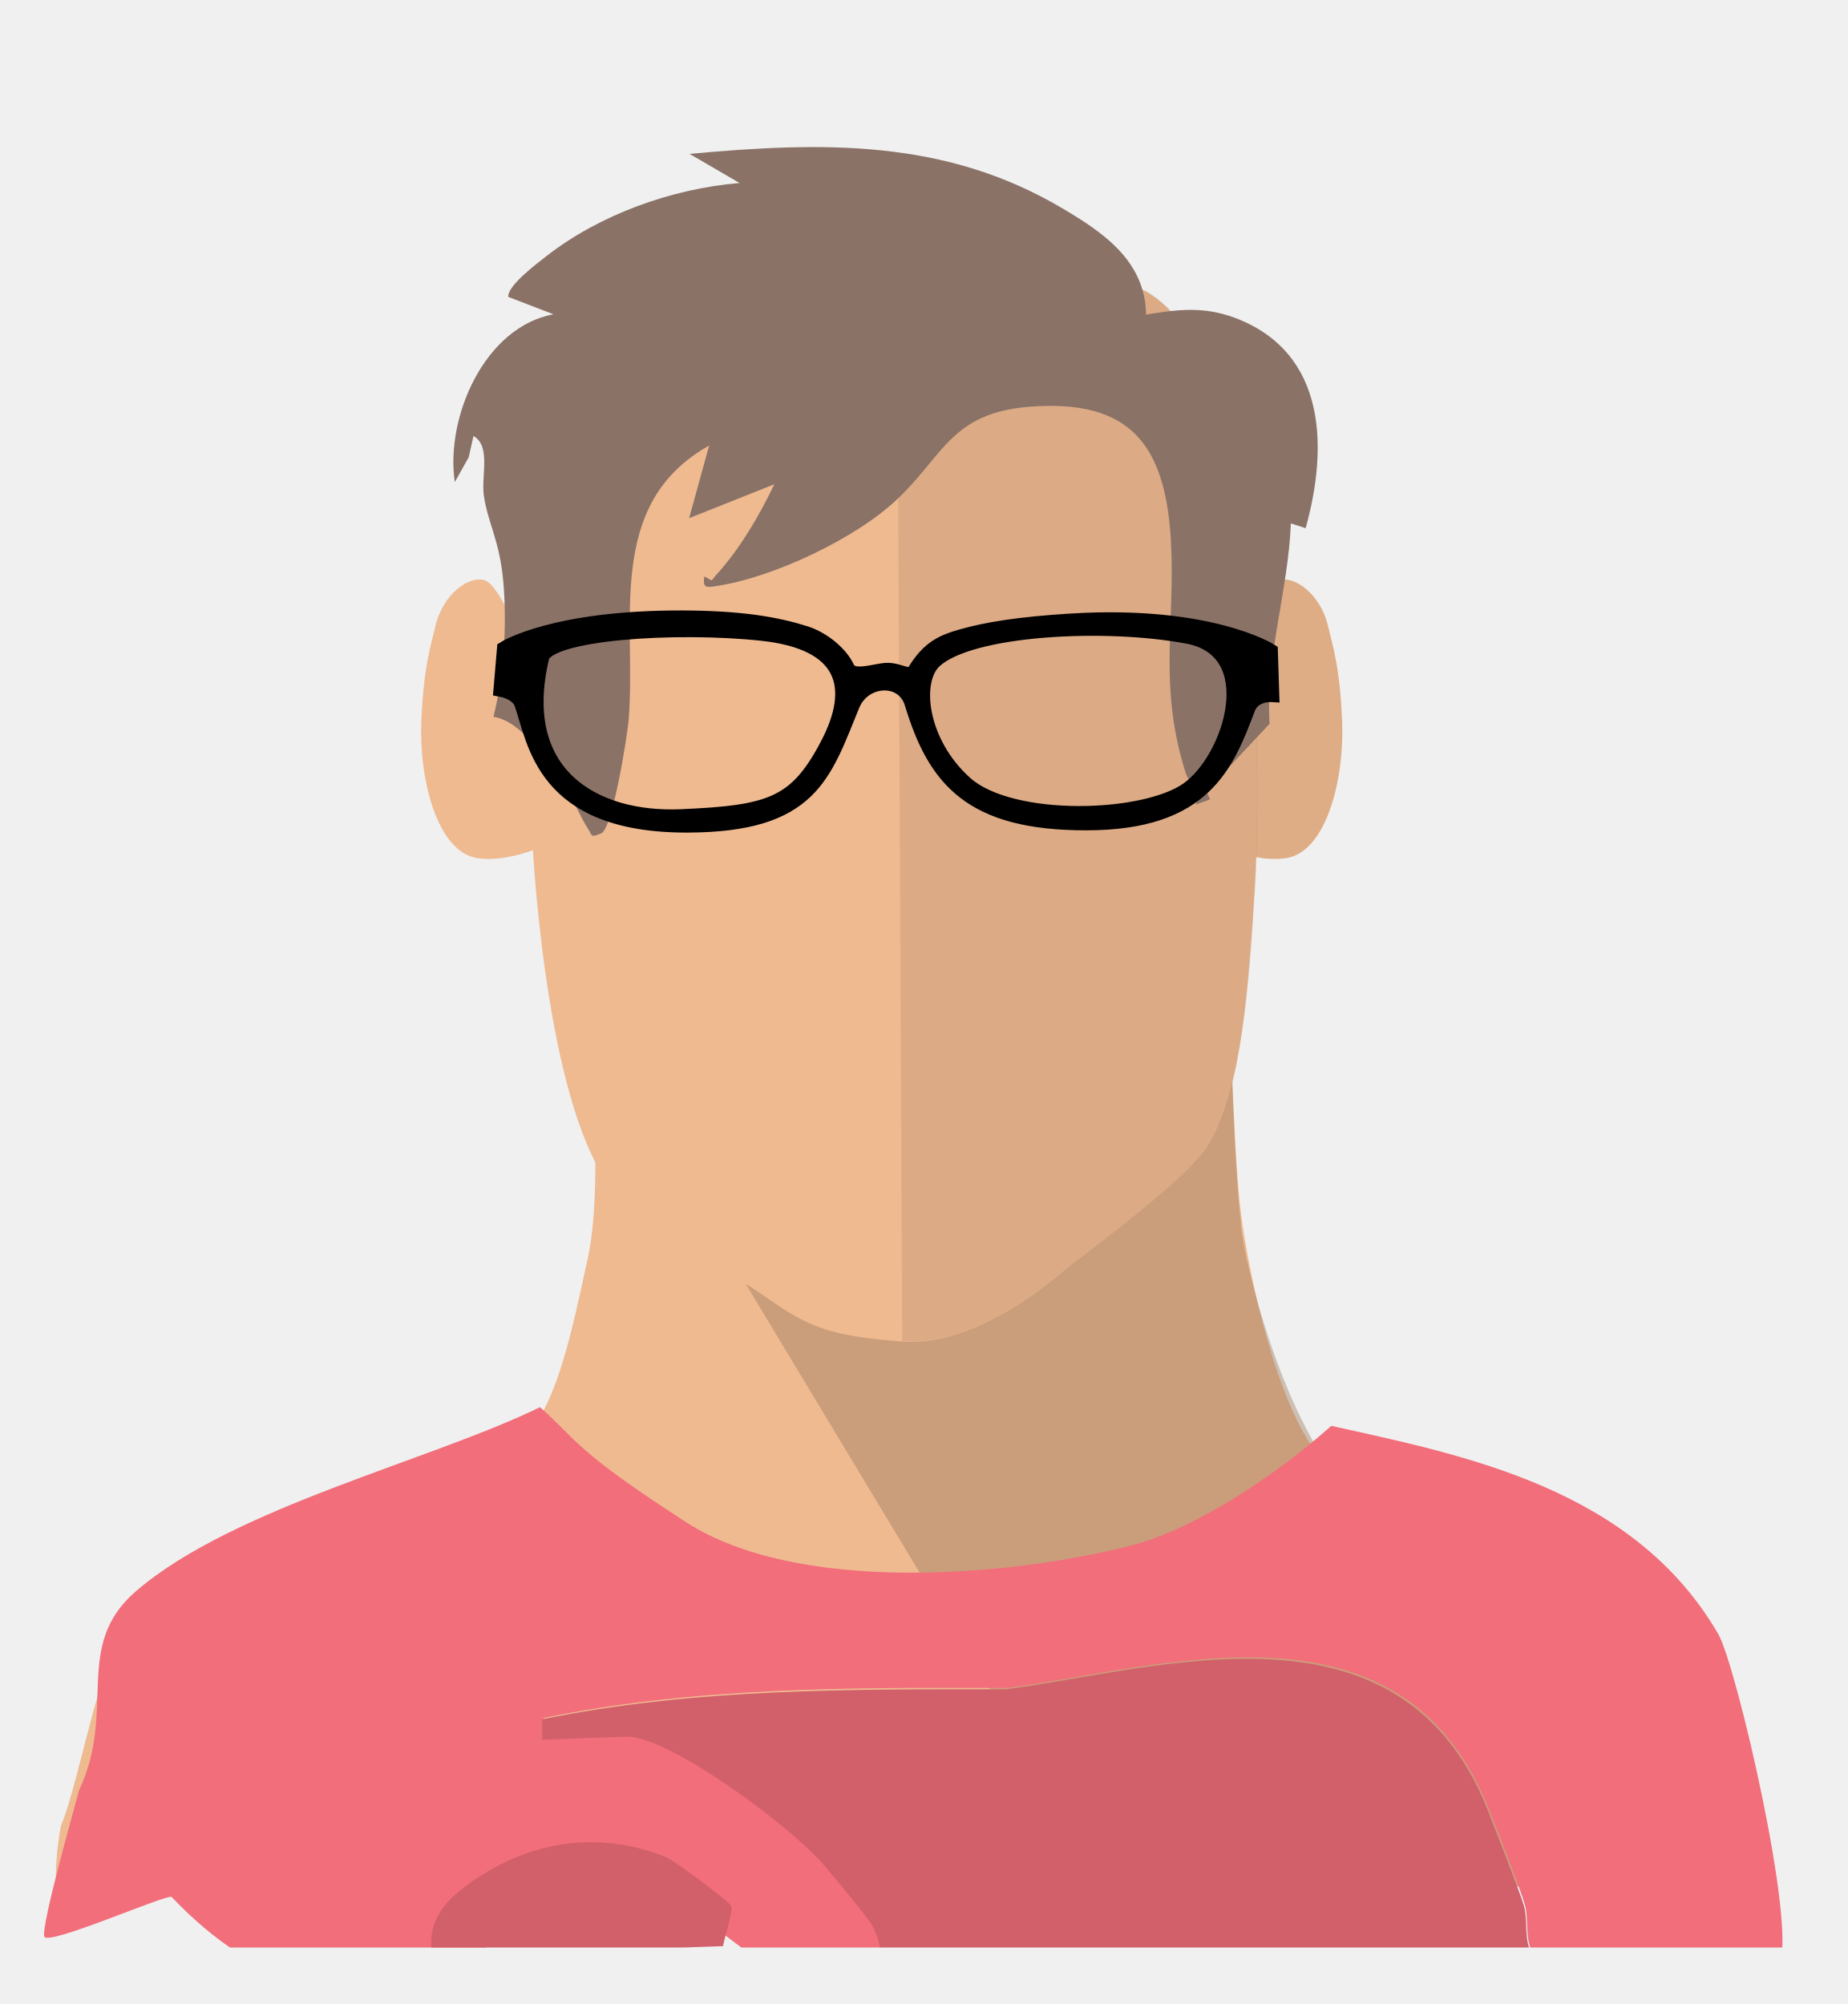
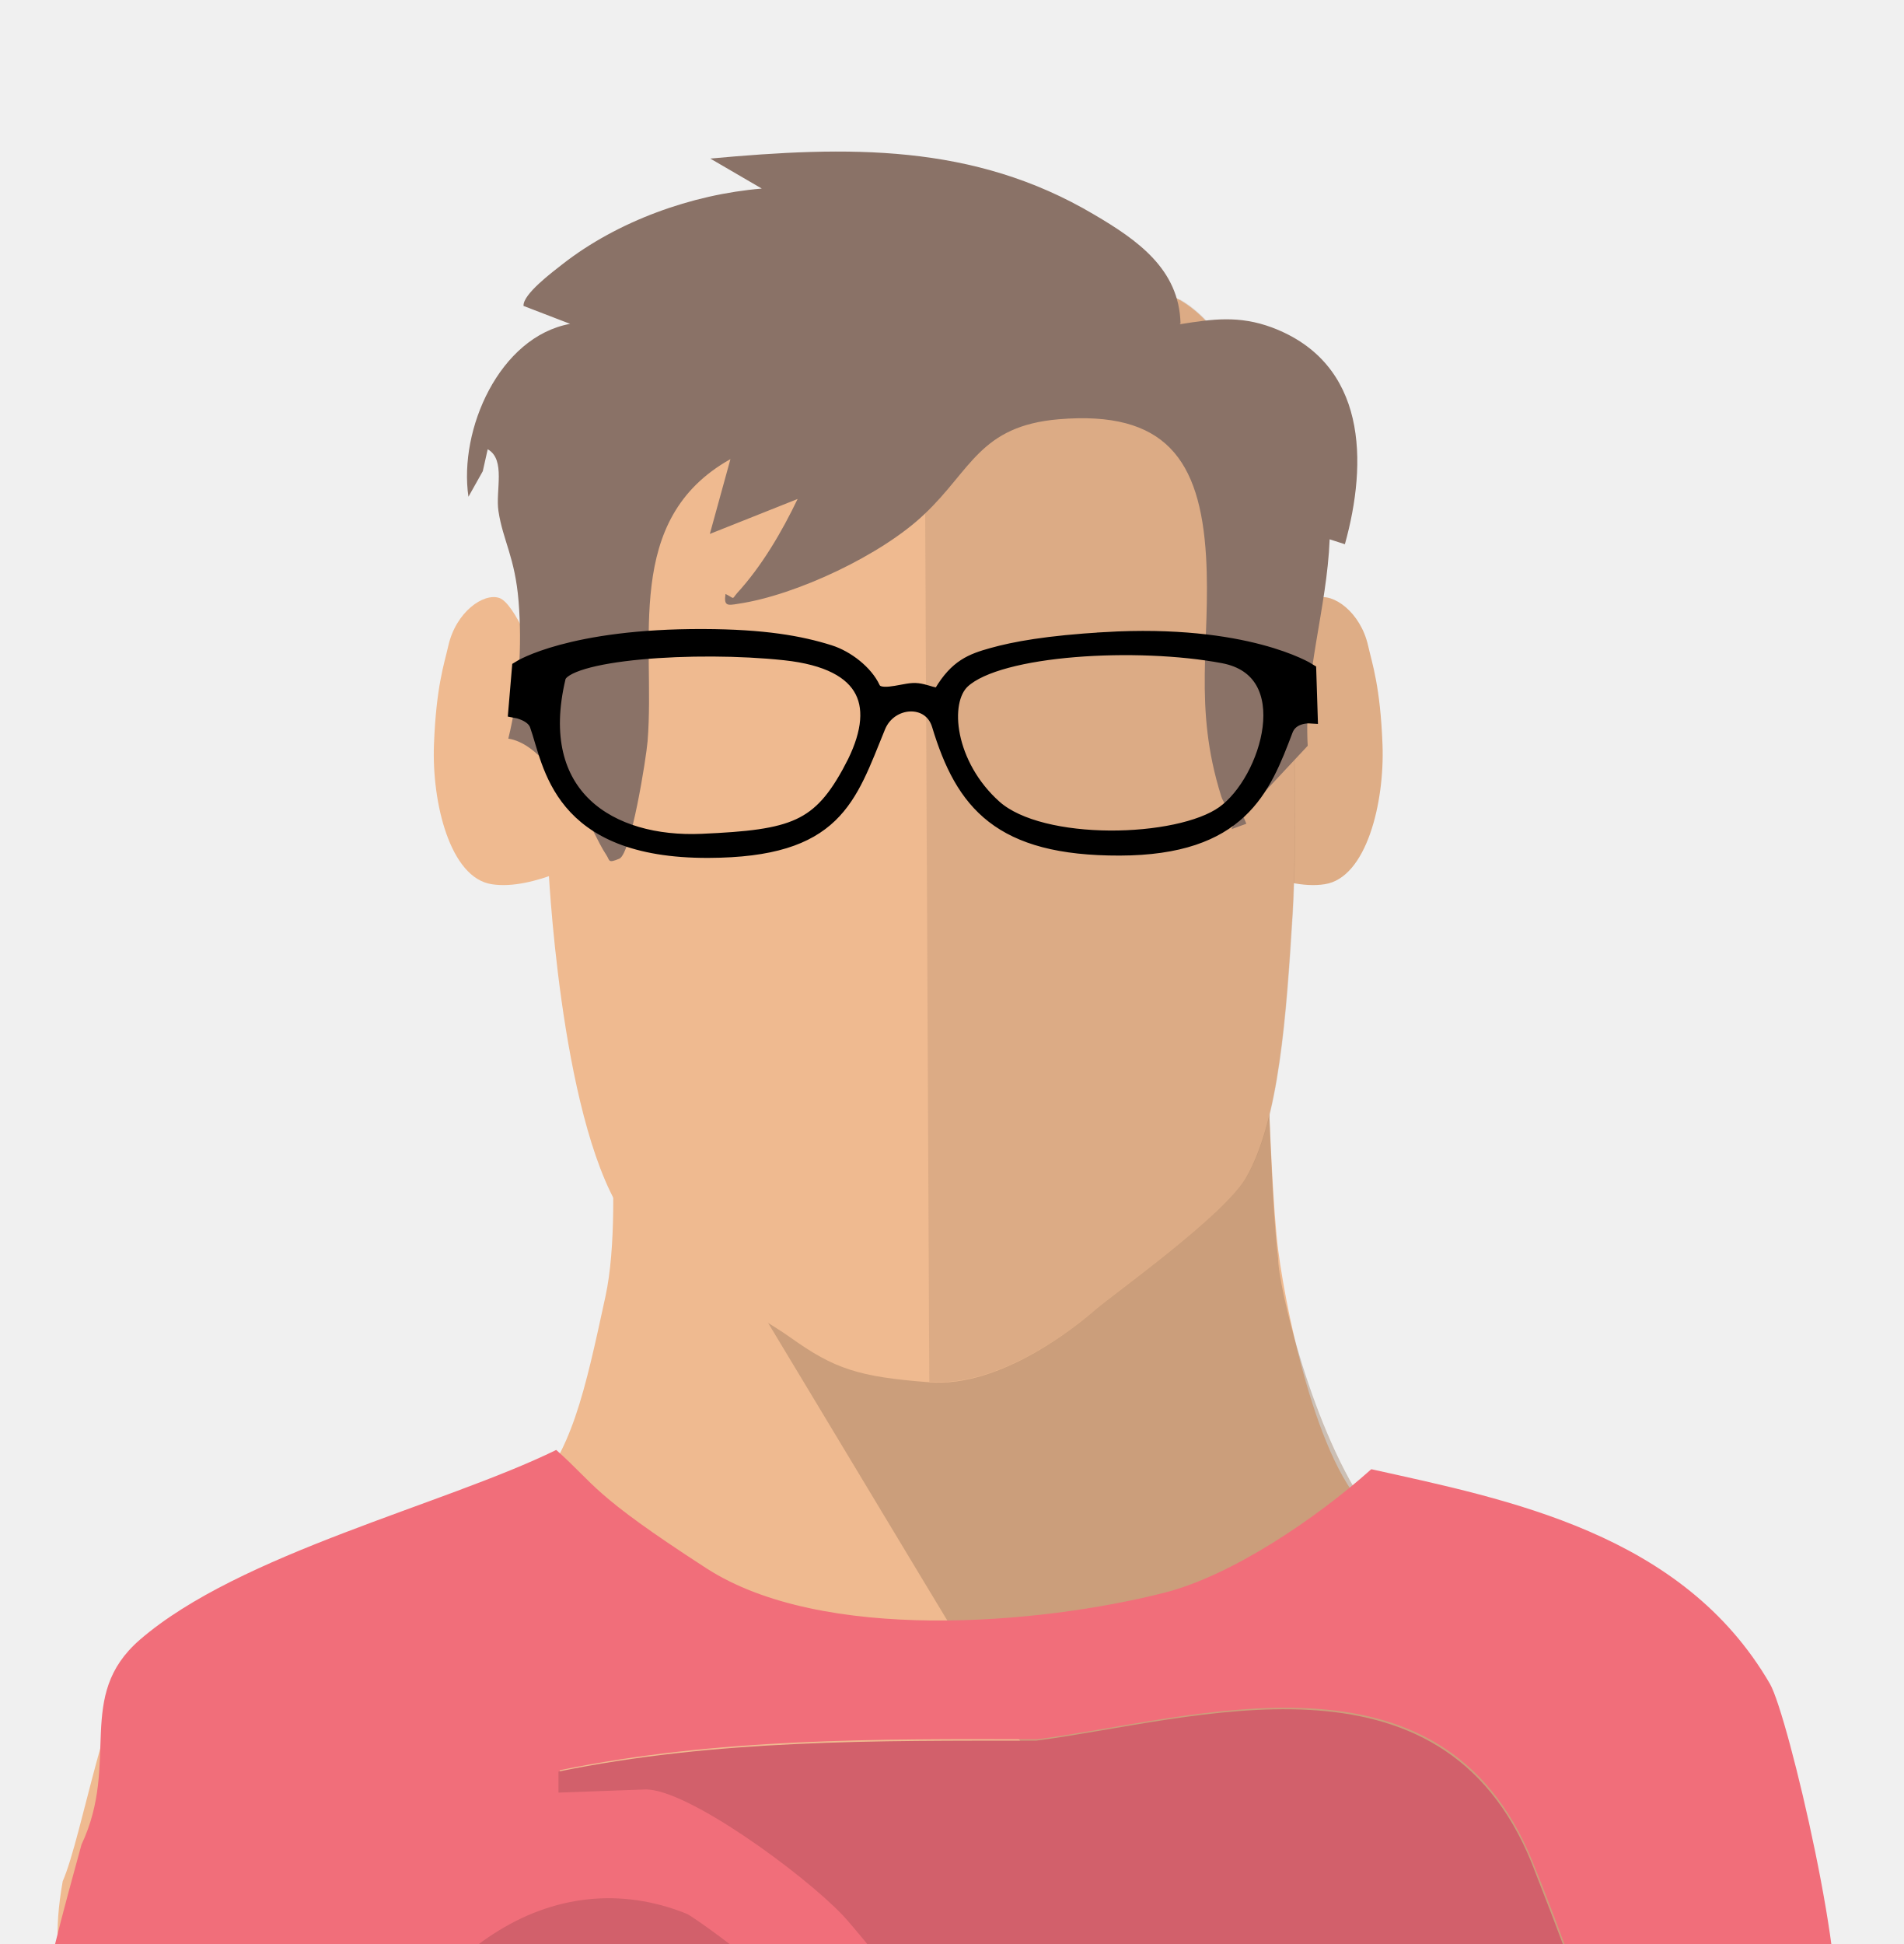
- <svg xmlns="http://www.w3.org/2000/svg" viewBox="0 0 425 461" width="100%" height="100%">
+ <svg xmlns="http://www.w3.org/2000/svg" viewBox="0 0 425 434" width="100%" height="100%">
  <defs>
    <filter id="tint-1-efba90" color-interpolation-filters="sRGB">
      <feColorMatrix type="matrix" values="                 0.937 0 0 0 0                 0 0.729 0 0 0                 0 0 0.565 0 0                 0 0 0 1 0               " />
    </filter>
    <filter id="tint-2-f26f7b" color-interpolation-filters="sRGB">
      <feColorMatrix type="matrix" values="                 0.949 0 0 0 0                 0 0.435 0 0 0                 0 0 0.482 0 0                 0 0 0 1 0               " />
    </filter>
    <filter id="tint-3-8a7267" color-interpolation-filters="sRGB">
      <feColorMatrix type="matrix" values="                 0.541 0 0 0 0                 0 0.447 0 0 0                 0 0 0.404 0 0                 0 0 0 1 0               " />
    </filter>
  </defs>
  <g style="filter: url('#tint-1-efba90'); transform-origin: center top; z-index: 1;">
    <svg id="Layer_1" width="425" height="434" version="1.1" viewBox="0 0 425 434">
      <defs>
        <style> .l1_st0 { fill: #9f9f9f; opacity: .4; } .l1_st0, .l1_st1 { mix-blend-mode: multiply; } .l1_st0, .l1_st1, .l1_st2 { isolation: isolate; } .l1_st3 { fill: #fff; } .l1_st1 { fill: #9b9b9b; opacity: .2; } .l1_st4 { fill: #5f554a; } .l1_st5 { fill: #4e453c; } .l1_st6 { fill: #ededed; } </style>
      </defs>
      <g class="l1_st2">
        <g id="a">
          <g>
            <path class="l1_st6" d="M285.8,147.4s4.8-12.7,8.3-13.9c3.5-1.2,9.7,3.1,11.4,10.7.9,4,2.7,9,3.2,22s-3.6,29.8-12.9,31.2c-9.3,1.5-22.4-6.1-22.4-6.1l12.4-43.9h0Z" />
            <path class="l1_st3" d="M383,369.5c-2.8-3-.3-2-3.6-4.4-10.3-7.6-24-10.9-36.3-15-8.9-3-25.8-7-34.4-10.8-13-5.9-21.2-44-23.3-60.3-2.1-16.3-3.2-71.4-3.2-71.4l-148.4,16.3s6,44.3,1.4,65.5c-4.6,21.2-7.6,35.5-17.4,45s-69.1,24.5-86.7,36.2c-7,4.7-12.7,39.3-17.1,49.4-8,45,27.6,34.4,55,37,15.9.2,46.3,3.8,65,4l182-15c31.2,0,65,16.4,89-1-1-10.8-14.4-67.5-22.1-75.5h0Z" />
            <path class="l1_st0" d="M285.4,281c-1.4-11.1-2.3-39.6-2.8-57.8-25.6-19.2-132.6,6-147.7,9.6,0,.8.2,1.7.3,2.6v.9h0c15.7,22.9,126,210.7,129.8,210.7,55.1,0,89.2,37.3,134,2,24.2,36.2-5.1-72.5-21.4-85.6-12.1-9.8-35.3-17.4-59-21.8s-10.2-.5-12.6-3.8c-13-18-20.7-51.3-20.6-56.9h0Z" />
            <path class="l1_st3" d="M122.1,104.4c-3.3,27.1.3,88.2.3,88.2,0,0,2.5,55.9,16.3,77.9,6.3,10,30.4,22.8,37.8,28.1,9.8,7,15.2,8.8,31.1,10,15.9,1.2,32.9-12.6,37.1-16.3,4.2-3.6,28.8-21.1,33.6-29.5,7.3-12.8,8.9-36.1,10.3-58.7,1-16,1.5-74.6-8-110-3.9-14.4-10.2-23.2-17.3-27.2-26-14.5-81.2-17.6-117.5.4-21.8,10.8-22.8,27.6-23.9,37h.2Z" />
            <path class="l1_st1" d="M263.5,67c-13.5-7.5-34.8-11.9-57.2-12l1.2,253.5h.2c15.9,1.2,32.9-12.6,37.1-16.3,4.2-3.6,28.8-21.1,33.6-29.5,7.3-12.8,8.9-36.1,10.3-58.7,1-16,1.5-74.6-8-110-3.9-14.4-10.2-23.2-17.3-27.2h0v.2Z" />
            <path class="l1_st3" d="M119.8,147.4s-4.8-12.7-8.3-13.9c-3.5-1.2-9.7,3.1-11.4,10.7-.9,4-2.7,9-3.2,22s3.6,29.8,12.9,31.2c9.3,1.5,22.4-6.1,22.4-6.1l-12.4-43.9h0Z" />
          </g>
        </g>
      </g>
      <path class="l1_st4" d="M-299.6-78.3c9.9,1,14.7-9.8,23.9-13.1,11-3.9,26.6,5.1,37.4,9.4,9.5,3.8,19.2,7.6,27,13.6,20,15.2,23.6,40.1,25.8,62.7.6,5.9.5,13-5.6,16.1-10.4-7.2-17.6-17.2-25.9-26.1s-18.8-17.4-32.1-19.6c-11.7-2-23.8,1.2-34.8,5s-22.1,9.2-34,9c-13.8-.1-25.2-3.2-30.3-12.3-4.4-7.9-1.6-17.1,1.2-25.5,2.1-6.1,4.3-12.5,9-17.5,4.7-5,14-7.4,21.4-5.8,6.9,1.5,9.9,3.4,16.9,4.1h0Z" />
      <path class="l1_st4" d="M-414.4,31.7c-6.2-8-3.2-18.8,1.9-27.3,5.2-8.5,12.4-16.4,14.8-25.7,1.6-6.3,5.8-19.9,11.7-24,18.8-13.1,33.3-.5,38.6-4.8,7.5,10,3.9,23.1-2.2,33.7-6.1,10.6-14.6,20.5-17,32.1-2.3,11.5,1.8,23.1,4.8,34.5s-1,23-7.8,33.1c3.3-3.3-6-15.2-15.5-16.7-5.1-.8-10-1.9-12.2-5.9-2.1-3.7-1.6-8.6-2.8-12.6-2.4-7.6-9.2-9.7-14.3-16.3h0Z" />
      <path class="l1_st5" d="M-181.4,44.9c1.7-7.6,6.2-9.9,11.4-16.3,7.5-9.3,7-21.9,2-32.2-5-10.4-6.4-18.2-24.7-29.9-22-14.1-24.7-22.6-43.3-27.7-18.5-5.1-38.6,2.9-49,16.1-6.7,8.5-10.5,19.7-23.6,22,17.8,16.7,30.5,9.1,45.1,3.2,7.5-3.1,16.1-7,24.4-6.8,10.7.2,18.8,8,21.4,16.7,9.2,31.1-11.4,64,6.8,92.1,4.7-5.1,7.2-8.6,12.7-11.4,6.1-3.2,10.8-3.2,13.6-8.1,3.4-6.1,1.7-10.8,3.3-17.6h0Z" />
    </svg>
  </g>
  <g style="filter: url('#tint-2-f26f7b'); transform-origin: center top; z-index: 2;">
    <svg id="Layer_1" width="425" height="448" version="1.1" viewBox="0 0 425 448">
      <defs>
        <style> .l2_st0 { fill: #ddd; } .l2_st1 { fill: #fefefe; } </style>
      </defs>
      <path class="l2_st1" d="M105.7,463c-1.9-9.4,4.7-14.5,10.6-18.3,13.5-8.8,28.6-10.3,43.1-4.6,1.3.5,14.7,10.3,15,11.3s-1.6,7.2-1.9,9.1c9-.3,18.1-.7,27.2-1,2-7.1,4.8-9,1.1-16.7-.6-1.3-11-13.9-12.6-15.6-9-9.5-34.9-28.3-44.1-28l-19.1.7v-4.7c35.1-7.2,70.8-7,106.6-6.9,35.3-4.6,90.3-22.9,110.6,27.3,1.6,3.8,7.7,19.5,8.5,22.5,1,3.5-.1,7.9,1.9,11.2,14.6-4.7,48.5,19,56.6,2.7,4.2-8.5-9.9-69.1-14-76.1-19.5-33.6-58.4-41.1-89-47.9-12.3,11-31.2,23.8-46.3,27.6-28,7.1-76.4,11.2-102.2-5.5-25.8-16.7-24.5-18.4-33.5-26.4-25.1,12.3-70.7,23.1-93,42.4-14.5,12.6-4.3,27.2-13,45.7-.6,2.4-8.9,31.5-8,33.7s28.5-10,29.3-9.1c20.1,21.2,41.1,25.1,66.3,26.4h-.1Z" />
      <path class="l2_st0" d="M352.4,449.6c-2-3.3-.9-7.7-1.9-11.2-.8-2.9-7-18.6-8.5-22.5-20.3-50.1-75.3-31.9-110.6-27.3-35.8,0-71.4-.3-106.7,6.9v4.7c0,0,19.3-.7,19.3-.7,9.2-.3,35.1,18.6,44.1,28,1.6,1.6,12,14.2,12.6,15.6,3.7,7.6.9,9.7-1.1,16.7,44.2-1.6,112.2,2.8,152.9-10.1h-.1Z" />
      <path class="l2_st0" d="M166.3,447.6c.4-2,2.3-8,1.9-9.1s-13.7-10.9-15-11.3c-14.5-5.8-29.6-4.2-43.1,4.6-5.8,3.8-12.5,8.9-10.6,18.3,7.4.3,11.3-.4,17.9-.7l37-1.3c3.6-.1,8.2-.3,11.7-.4h.2Z" />
    </svg>
  </g>
  <g style="filter: url('#tint-3-8a7267'); transform-origin: center top; z-index: 3;">
    <svg id="Layer_1" width="425" height="434" version="1.1" viewBox="0 0 425 434">
      <defs>
        <style> .l3_st0 { fill: #fff; } </style>
      </defs>
      <path class="l3_st0" d="M263.4,72.4c7.4-1.2,13.3-2,20.6.7,21.3,8,21.4,30.1,16.3,48.4l-3.4-1.1c-.6,15.4-5.8,30.4-4.9,46.1l-14.5,15.5.8,1.9-3.3,1.2c1.9-3.7-1.3-4.2-2.3-7.3-6.4-20.3-2.3-34.4-3.4-53.6-1.3-21.6-9.1-32.6-32.9-30.6-17.6,1.5-19.5,11.3-30,21.2-9.4,9-28.6,18.1-41.6,20-2.4.4-3.2.5-2.8-2.2,2.2,1.1,1.3,1.3,2.6-.2,5.5-6,10-13.7,13.5-21l-19.6,7.8,4.6-16.7c-24.1,13.5-16.7,40.6-18.5,63-.3,3.7-3.7,25.1-6.3,26.2s-2.1.4-2.9-.8c-2-3-3.7-7.5-6-10.7-3.8-5.3-9.3-14.3-15.9-15.3,2.4-9.7,3.1-20.7,2.3-30.6s-3.5-13.6-4.5-20.2c-.7-4.5,1.7-11.5-2.4-13.8l-1.1,4.9-3.2,5.7c-2.2-15,6.9-35.7,22.7-38.6l-10.4-4c-.2-2.6,6.5-7.6,8.8-9.4,12.2-9.5,28.7-15.5,44.4-16.8l-11.5-6.7c30.6-2.8,58.7-3.5,85.7,12.5,9.7,5.7,19,12.2,19.3,24.3Z" />
    </svg>
  </g>
  <g style="transform-origin: center top; z-index: 6;">
    <svg id="Layer_1" width="425" height="434" version="1.1" viewBox="0 0 425 434">
      <path d="M246.743,142.95c-12.964.766-20.176,2.12-25.139,3.504-4.601,1.284-7.827,2.533-11.214,8.175-1.059,1.765-3.673-.479-6.543-.31-2.801.165-7.823,2.146-9.111-.629-1.557-3.356-5.665-6.648-9.614-7.888-6.5-2.04-14.536-3.487-28.061-3.537-29.663-.104-40.926,7.011-40.926,7.011l-.78,9.195s3.797.696,4.73,3.28c3.125,8.659,4.646,28.06,38.115,27.941,28.313-.105,31.132-11.476,37.719-27.554,2.666-6.508,11.941-7.071,13.971-.358,5.261,17.401,13.457,27.456,40.113,27.394,26.749-.062,31.919-13.105,36.884-26.245,1.327-3.512,5.504-3.265,5.504-3.265l-.313-9.836s-13.815-8.743-45.335-6.88ZM190.384,171.53c-7.237,13.679-13.134,15.557-33.653,16.456-20.527.895-38.621-10.036-32.243-36.782,1.393-5.829,30.894-7.757,50.763-5.63,19.14,2.049,22.369,12.275,15.132,25.956ZM273.306,181.689c-10.134,7.231-40.795,8.058-51.344-1.335-10.531-9.396-12.192-23.735-7.109-28.444,8.209-7.604,39.224-9.262,58.318-5.662,17.895,3.368,10.286,28.211.135,35.441Z" stroke="#000" stroke-miterlimit="10" stroke-width="3.672" />
    </svg>
  </g>
</svg>
